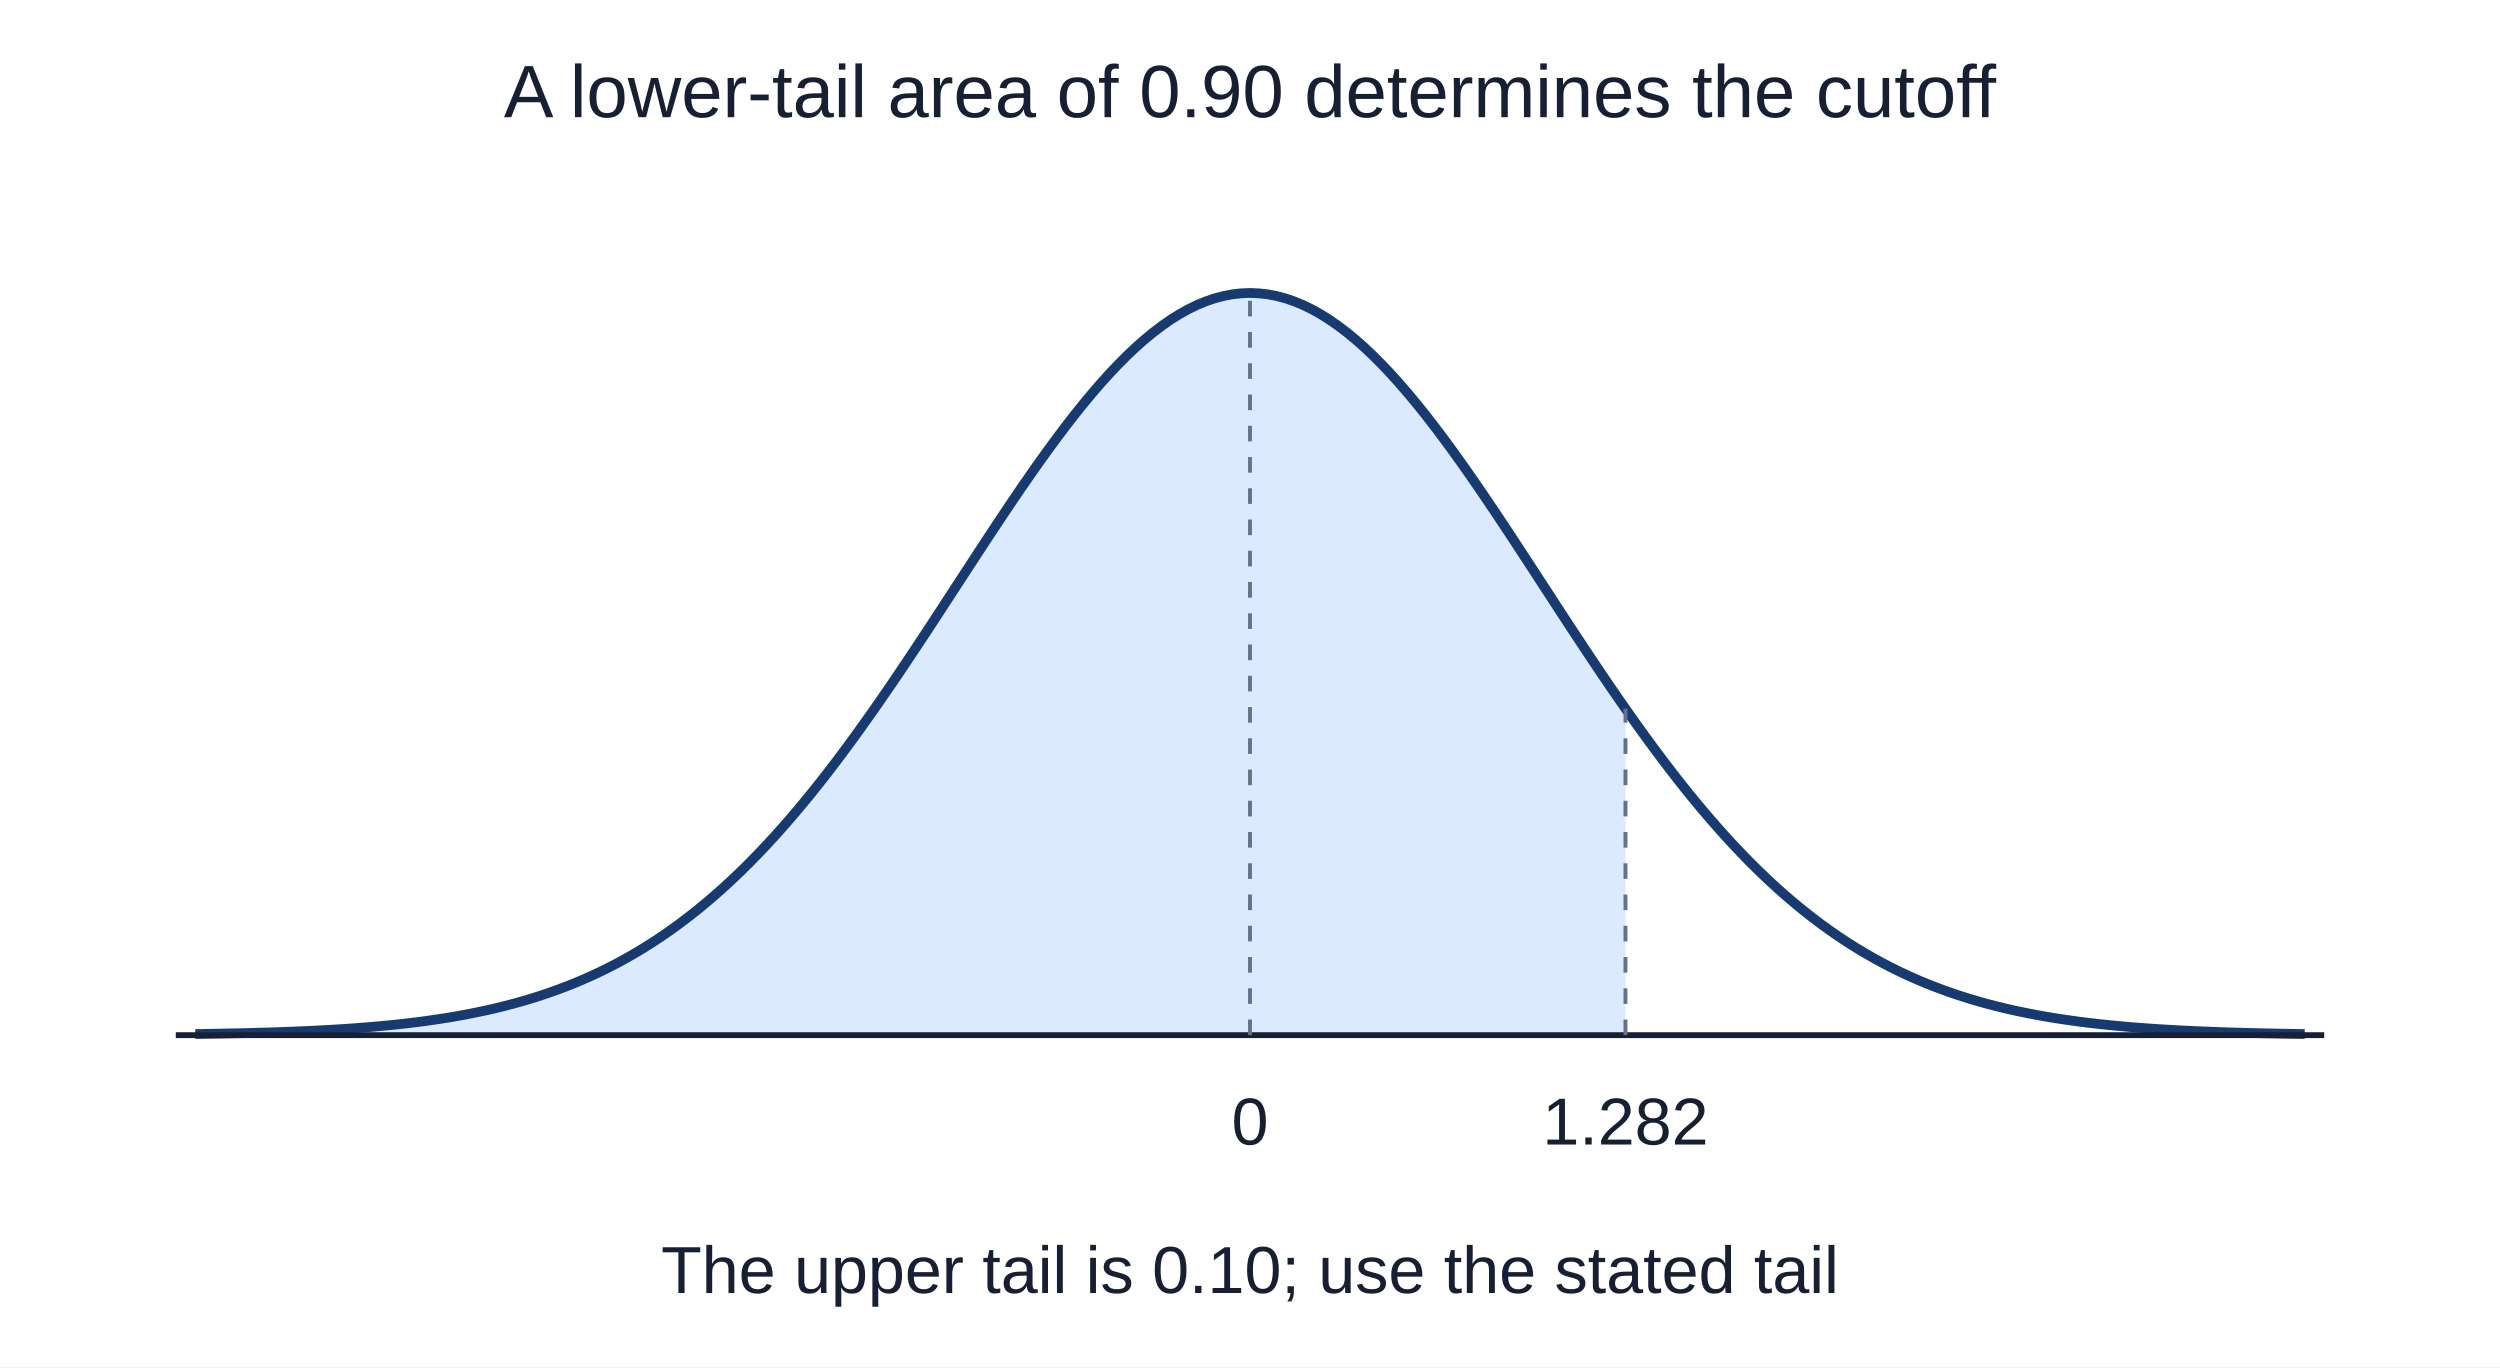
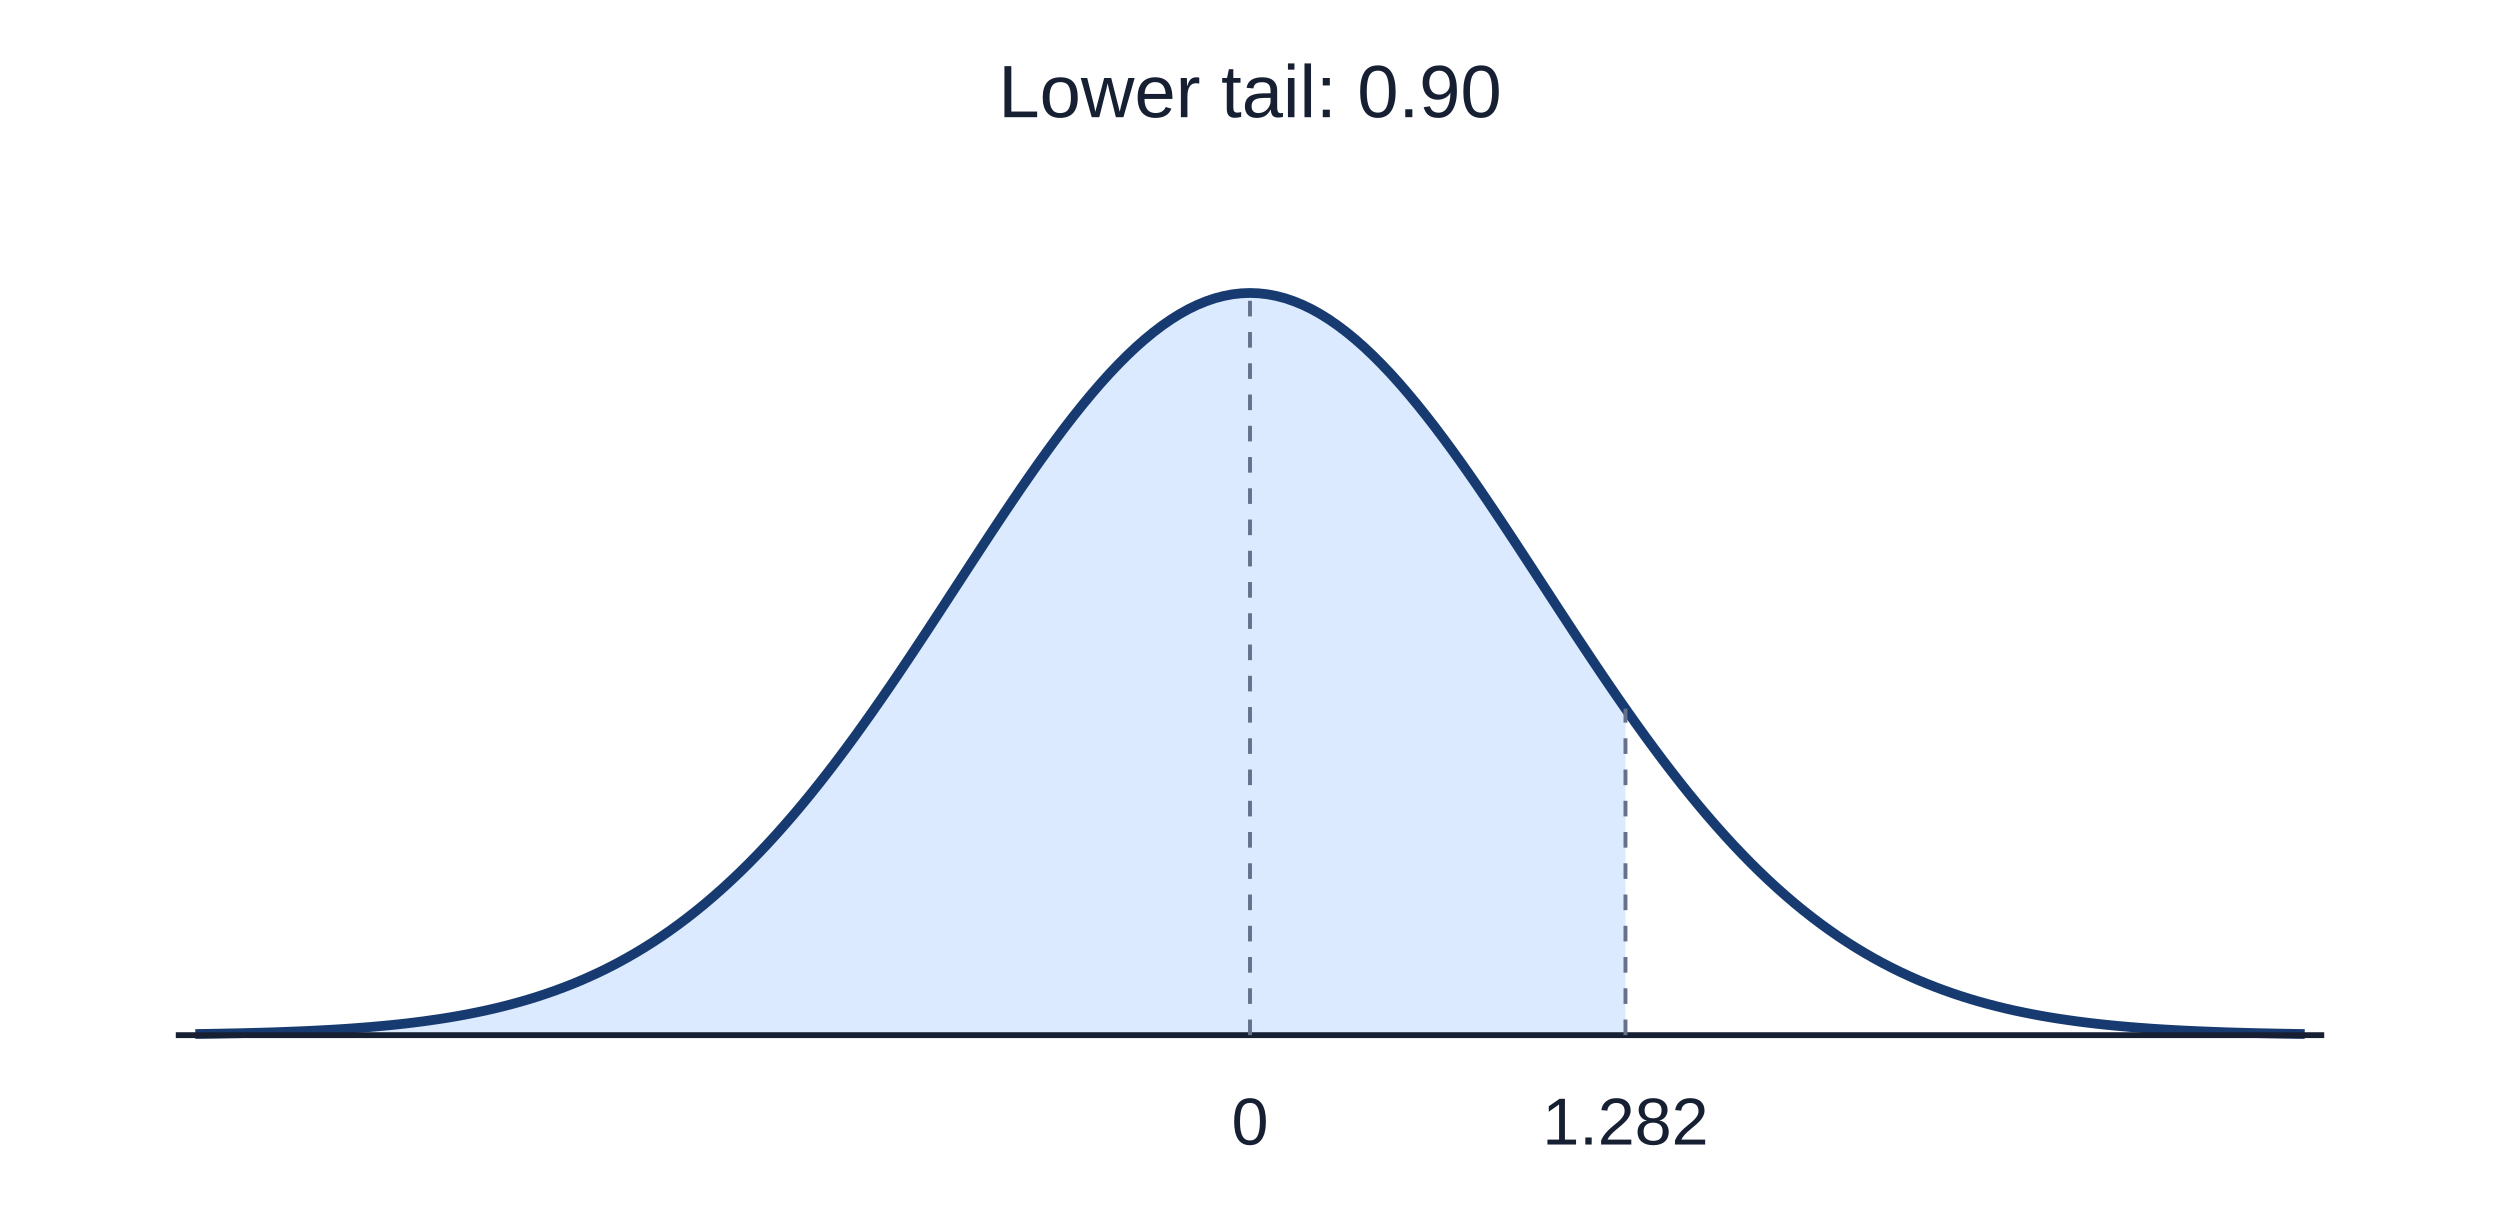
- <svg xmlns="http://www.w3.org/2000/svg" width="640" height="350" viewBox="0 0 640 350" role="img" aria-labelledby="title desc">
+ <svg xmlns="http://www.w3.org/2000/svg" width="640" height="314" viewBox="0 0 640 314" role="img" aria-labelledby="title desc">
  <rect width="640" height="350" fill="white" />
  <g font-family="Arial, sans-serif" fill="#172033">
-     <text x="320" y="30" text-anchor="middle" font-size="19">A lower-tail area of 0.90 determines the cutoff</text>
+     <text x="320" y="30" text-anchor="middle" font-size="19">Lower tail: 0.90</text>
    <path d="M50.00,265.00 L50.00,264.71 L52.62,264.67 L55.23,264.63 L57.85,264.58 L60.46,264.52 L63.08,264.46 L65.69,264.39 L68.31,264.32 L70.92,264.23 L73.54,264.14 L76.15,264.04 L78.77,263.92 L81.38,263.80 L84.00,263.66 L86.61,263.50 L89.23,263.33 L91.84,263.14 L94.46,262.93 L97.07,262.71 L99.69,262.46 L102.30,262.19 L104.92,261.89 L107.53,261.56 L110.15,261.21 L112.76,260.82 L115.38,260.40 L117.99,259.95 L120.61,259.45 L123.22,258.92 L125.84,258.34 L128.45,257.72 L131.07,257.04 L133.68,256.32 L136.30,255.54 L138.91,254.70 L141.53,253.80 L144.14,252.84 L146.76,251.81 L149.37,250.72 L151.99,249.55 L154.60,248.30 L157.22,246.98 L159.83,245.57 L162.45,244.08 L165.07,242.51 L167.68,240.84 L170.30,239.08 L172.91,237.23 L175.53,235.28 L178.14,233.24 L180.76,231.09 L183.37,228.85 L185.99,226.50 L188.60,224.05 L191.22,221.50 L193.83,218.84 L196.45,216.08 L199.06,213.22 L201.68,210.26 L204.29,207.20 L206.91,204.05 L209.52,200.79 L212.14,197.45 L214.75,194.02 L217.37,190.51 L219.98,186.91 L222.60,183.25 L225.21,179.51 L227.83,175.71 L230.44,171.86 L233.06,167.96 L235.67,164.02 L238.29,160.04 L240.90,156.05 L243.52,152.04 L246.13,148.02 L248.75,144.00 L251.36,140.00 L253.98,136.03 L256.59,132.09 L259.21,128.20 L261.82,124.36 L264.44,120.59 L267.05,116.91 L269.67,113.31 L272.28,109.81 L274.90,106.43 L277.52,103.16 L280.13,100.04 L282.75,97.05 L285.36,94.22 L287.98,91.55 L290.59,89.06 L293.21,86.75 L295.82,84.62 L298.44,82.69 L301.05,80.97 L303.67,79.45 L306.28,78.15 L308.90,77.07 L311.51,76.21 L314.13,75.58 L316.74,75.18 L319.36,75.01 L321.97,75.07 L324.59,75.36 L327.20,75.87 L329.82,76.62 L332.43,77.59 L335.05,78.79 L337.66,80.20 L340.28,81.82 L342.89,83.65 L345.51,85.68 L348.12,87.90 L350.74,90.31 L353.35,92.89 L355.97,95.64 L358.58,98.55 L361.20,101.61 L363.81,104.81 L366.43,108.13 L369.04,111.57 L371.66,115.12 L374.27,118.77 L376.89,122.50 L379.50,126.30 L382.12,130.17 L384.73,134.09 L387.35,138.05 L389.97,142.03 L392.58,146.04 L395.20,150.06 L397.81,154.08 L400.43,158.08 L403.04,162.07 L405.66,166.03 L408.27,169.95 L410.89,173.83 L413.50,177.65 L416.12,181.42 L416.12,265.00 Z" fill="#dbeafe" />
    <path d="M50.00,264.71 L52.25,264.68 L54.50,264.64 L56.75,264.60 L59.00,264.55 L61.25,264.51 L63.50,264.45 L65.75,264.39 L68.00,264.33 L70.25,264.26 L72.50,264.18 L74.75,264.09 L77.00,264.00 L79.25,263.90 L81.50,263.79 L83.75,263.67 L86.00,263.54 L88.25,263.40 L90.50,263.24 L92.75,263.07 L95.00,262.89 L97.25,262.69 L99.50,262.48 L101.75,262.25 L104.00,262.00 L106.25,261.73 L108.50,261.44 L110.75,261.12 L113.00,260.79 L115.25,260.43 L117.50,260.04 L119.75,259.62 L122.00,259.17 L124.25,258.70 L126.50,258.19 L128.75,257.64 L131.00,257.06 L133.25,256.44 L135.50,255.78 L137.75,255.08 L140.00,254.33 L142.25,253.54 L144.50,252.70 L146.75,251.82 L149.00,250.88 L151.25,249.88 L153.50,248.84 L155.75,247.73 L158.00,246.57 L160.25,245.34 L162.50,244.05 L164.75,242.70 L167.00,241.28 L169.25,239.80 L171.50,238.24 L173.75,236.62 L176.00,234.92 L178.25,233.15 L180.50,231.31 L182.75,229.39 L185.00,227.40 L187.25,225.33 L189.50,223.19 L191.75,220.97 L194.00,218.67 L196.25,216.30 L198.50,213.85 L200.75,211.32 L203.00,208.73 L205.25,206.06 L207.50,203.32 L209.75,200.51 L212.00,197.63 L214.25,194.69 L216.50,191.68 L218.75,188.62 L221.00,185.49 L223.25,182.32 L225.50,179.10 L227.75,175.83 L230.00,172.52 L232.25,169.17 L234.50,165.79 L236.75,162.39 L239.00,158.96 L241.25,155.52 L243.50,152.06 L245.75,148.61 L248.00,145.15 L250.25,141.71 L252.50,138.27 L254.75,134.86 L257.00,131.48 L259.25,128.14 L261.50,124.83 L263.75,121.58 L266.00,118.38 L268.25,115.25 L270.50,112.19 L272.75,109.20 L275.00,106.30 L277.25,103.49 L279.50,100.78 L281.75,98.17 L284.00,95.67 L286.25,93.30 L288.50,91.04 L290.75,88.91 L293.00,86.92 L295.25,85.07 L297.50,83.36 L299.75,81.80 L302.00,80.39 L304.25,79.14 L306.50,78.05 L308.75,77.13 L311.00,76.36 L313.25,75.77 L315.50,75.34 L317.75,75.09 L320.00,75.00 L322.25,75.09 L324.50,75.34 L326.75,75.77 L329.00,76.36 L331.25,77.13 L333.50,78.05 L335.75,79.14 L338.00,80.39 L340.25,81.80 L342.50,83.36 L344.75,85.07 L347.00,86.92 L349.25,88.91 L351.50,91.04 L353.75,93.30 L356.00,95.67 L358.25,98.17 L360.50,100.78 L362.75,103.49 L365.00,106.30 L367.25,109.20 L369.50,112.19 L371.75,115.25 L374.00,118.38 L376.25,121.58 L378.50,124.83 L380.75,128.14 L383.00,131.48 L385.25,134.86 L387.50,138.27 L389.75,141.71 L392.00,145.15 L394.25,148.61 L396.50,152.06 L398.75,155.52 L401.00,158.96 L403.25,162.39 L405.50,165.79 L407.75,169.17 L410.00,172.52 L412.25,175.83 L414.50,179.10 L416.75,182.32 L419.00,185.49 L421.25,188.62 L423.50,191.68 L425.75,194.69 L428.00,197.63 L430.25,200.51 L432.50,203.32 L434.75,206.06 L437.00,208.73 L439.25,211.32 L441.50,213.85 L443.75,216.30 L446.00,218.67 L448.25,220.97 L450.50,223.19 L452.75,225.33 L455.00,227.40 L457.25,229.39 L459.50,231.31 L461.75,233.15 L464.00,234.92 L466.25,236.62 L468.50,238.24 L470.75,239.80 L473.00,241.28 L475.25,242.70 L477.50,244.05 L479.75,245.34 L482.00,246.57 L484.25,247.73 L486.50,248.84 L488.75,249.88 L491.00,250.88 L493.25,251.82 L495.50,252.70 L497.75,253.54 L500.00,254.33 L502.25,255.08 L504.50,255.78 L506.75,256.44 L509.00,257.06 L511.25,257.64 L513.50,258.19 L515.75,258.70 L518.00,259.17 L520.25,259.62 L522.50,260.04 L524.75,260.43 L527.00,260.79 L529.25,261.12 L531.50,261.44 L533.75,261.73 L536.00,262.00 L538.25,262.25 L540.50,262.48 L542.75,262.69 L545.00,262.89 L547.25,263.07 L549.50,263.24 L551.75,263.40 L554.00,263.54 L556.25,263.67 L558.50,263.79 L560.75,263.90 L563.00,264.00 L565.25,264.09 L567.50,264.18 L569.75,264.26 L572.00,264.33 L574.25,264.39 L576.50,264.45 L578.75,264.51 L581.00,264.55 L583.25,264.60 L585.50,264.64 L587.75,264.68 L590.00,264.71" fill="none" stroke="#173b70" stroke-width="2.5" />
    <path d="M45,265 H595" stroke="#172033" stroke-width="1.5" />
    <path d="M320.00,265 V75.00" stroke="#63718a" stroke-dasharray="4 4" />
    <text x="320" y="293" text-anchor="middle" font-size="17">0</text>
    <path d="M416.12,265 V181.42" stroke="#63718a" stroke-dasharray="4 4" />
    <text x="416.116" y="293" text-anchor="middle" font-size="17">1.282</text>
-     <text x="320" y="331" text-anchor="middle" font-size="17">The upper tail is 0.10; use the stated tail</text>
  </g>
</svg>
